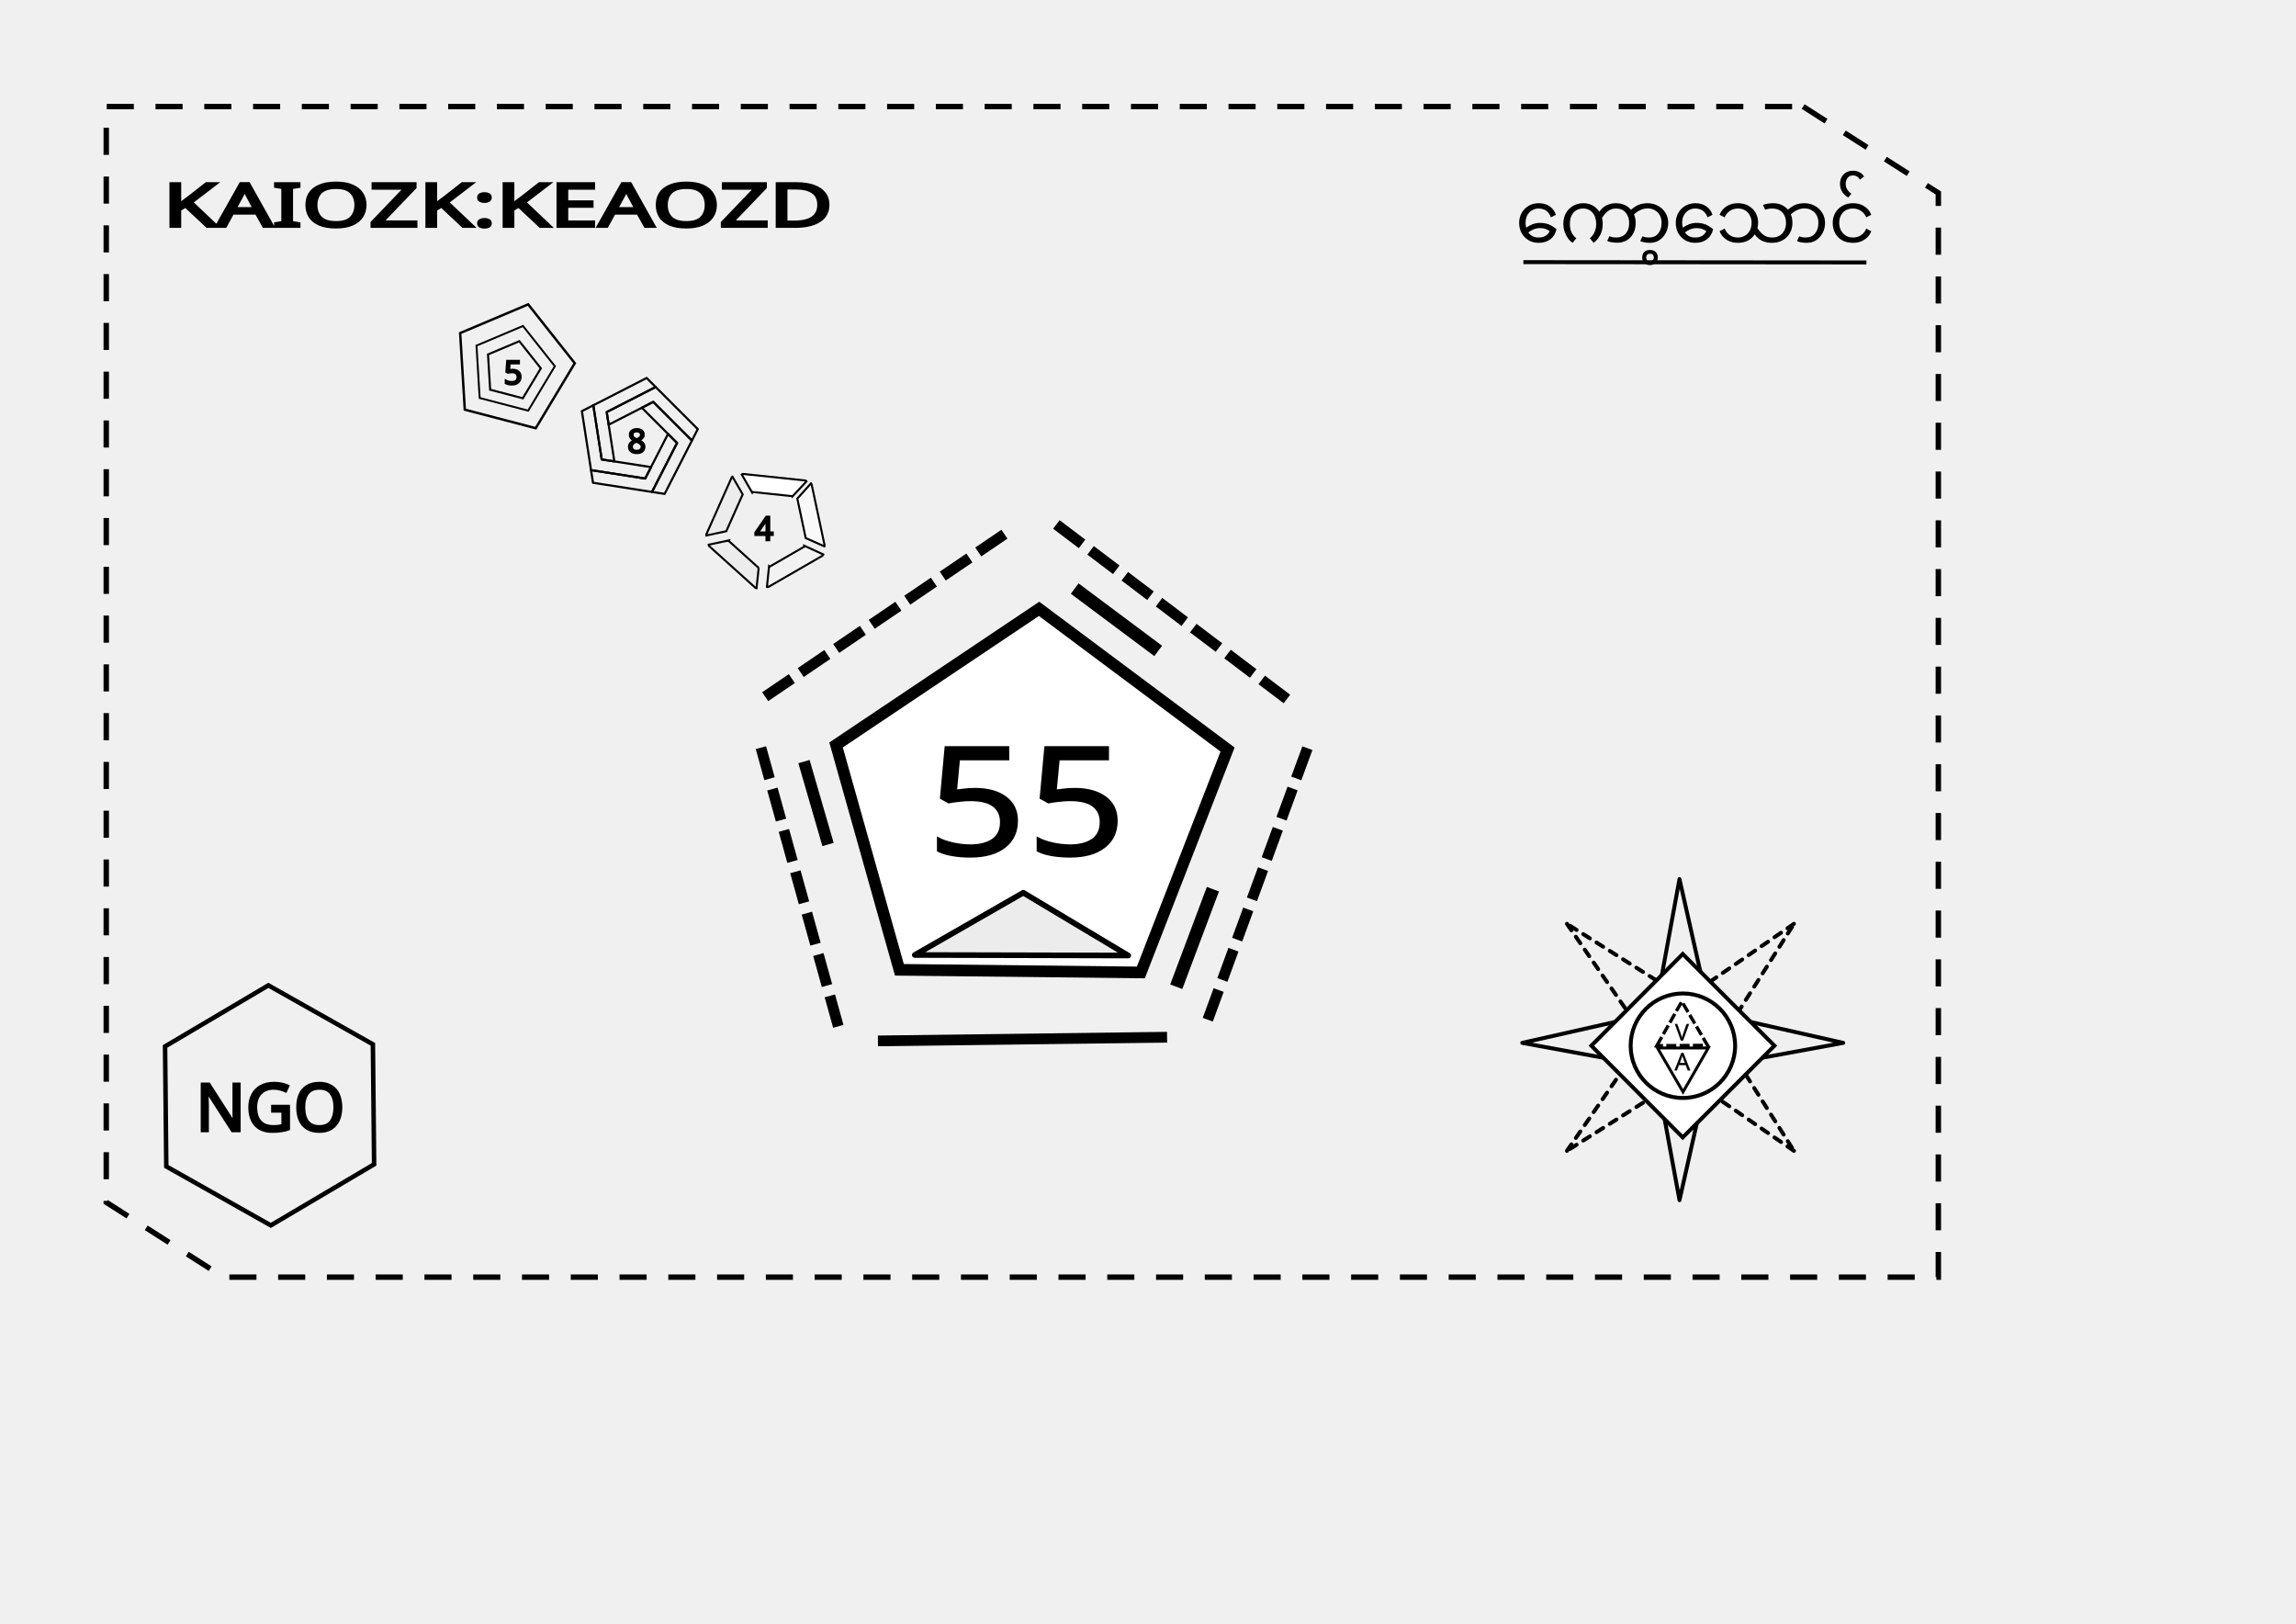
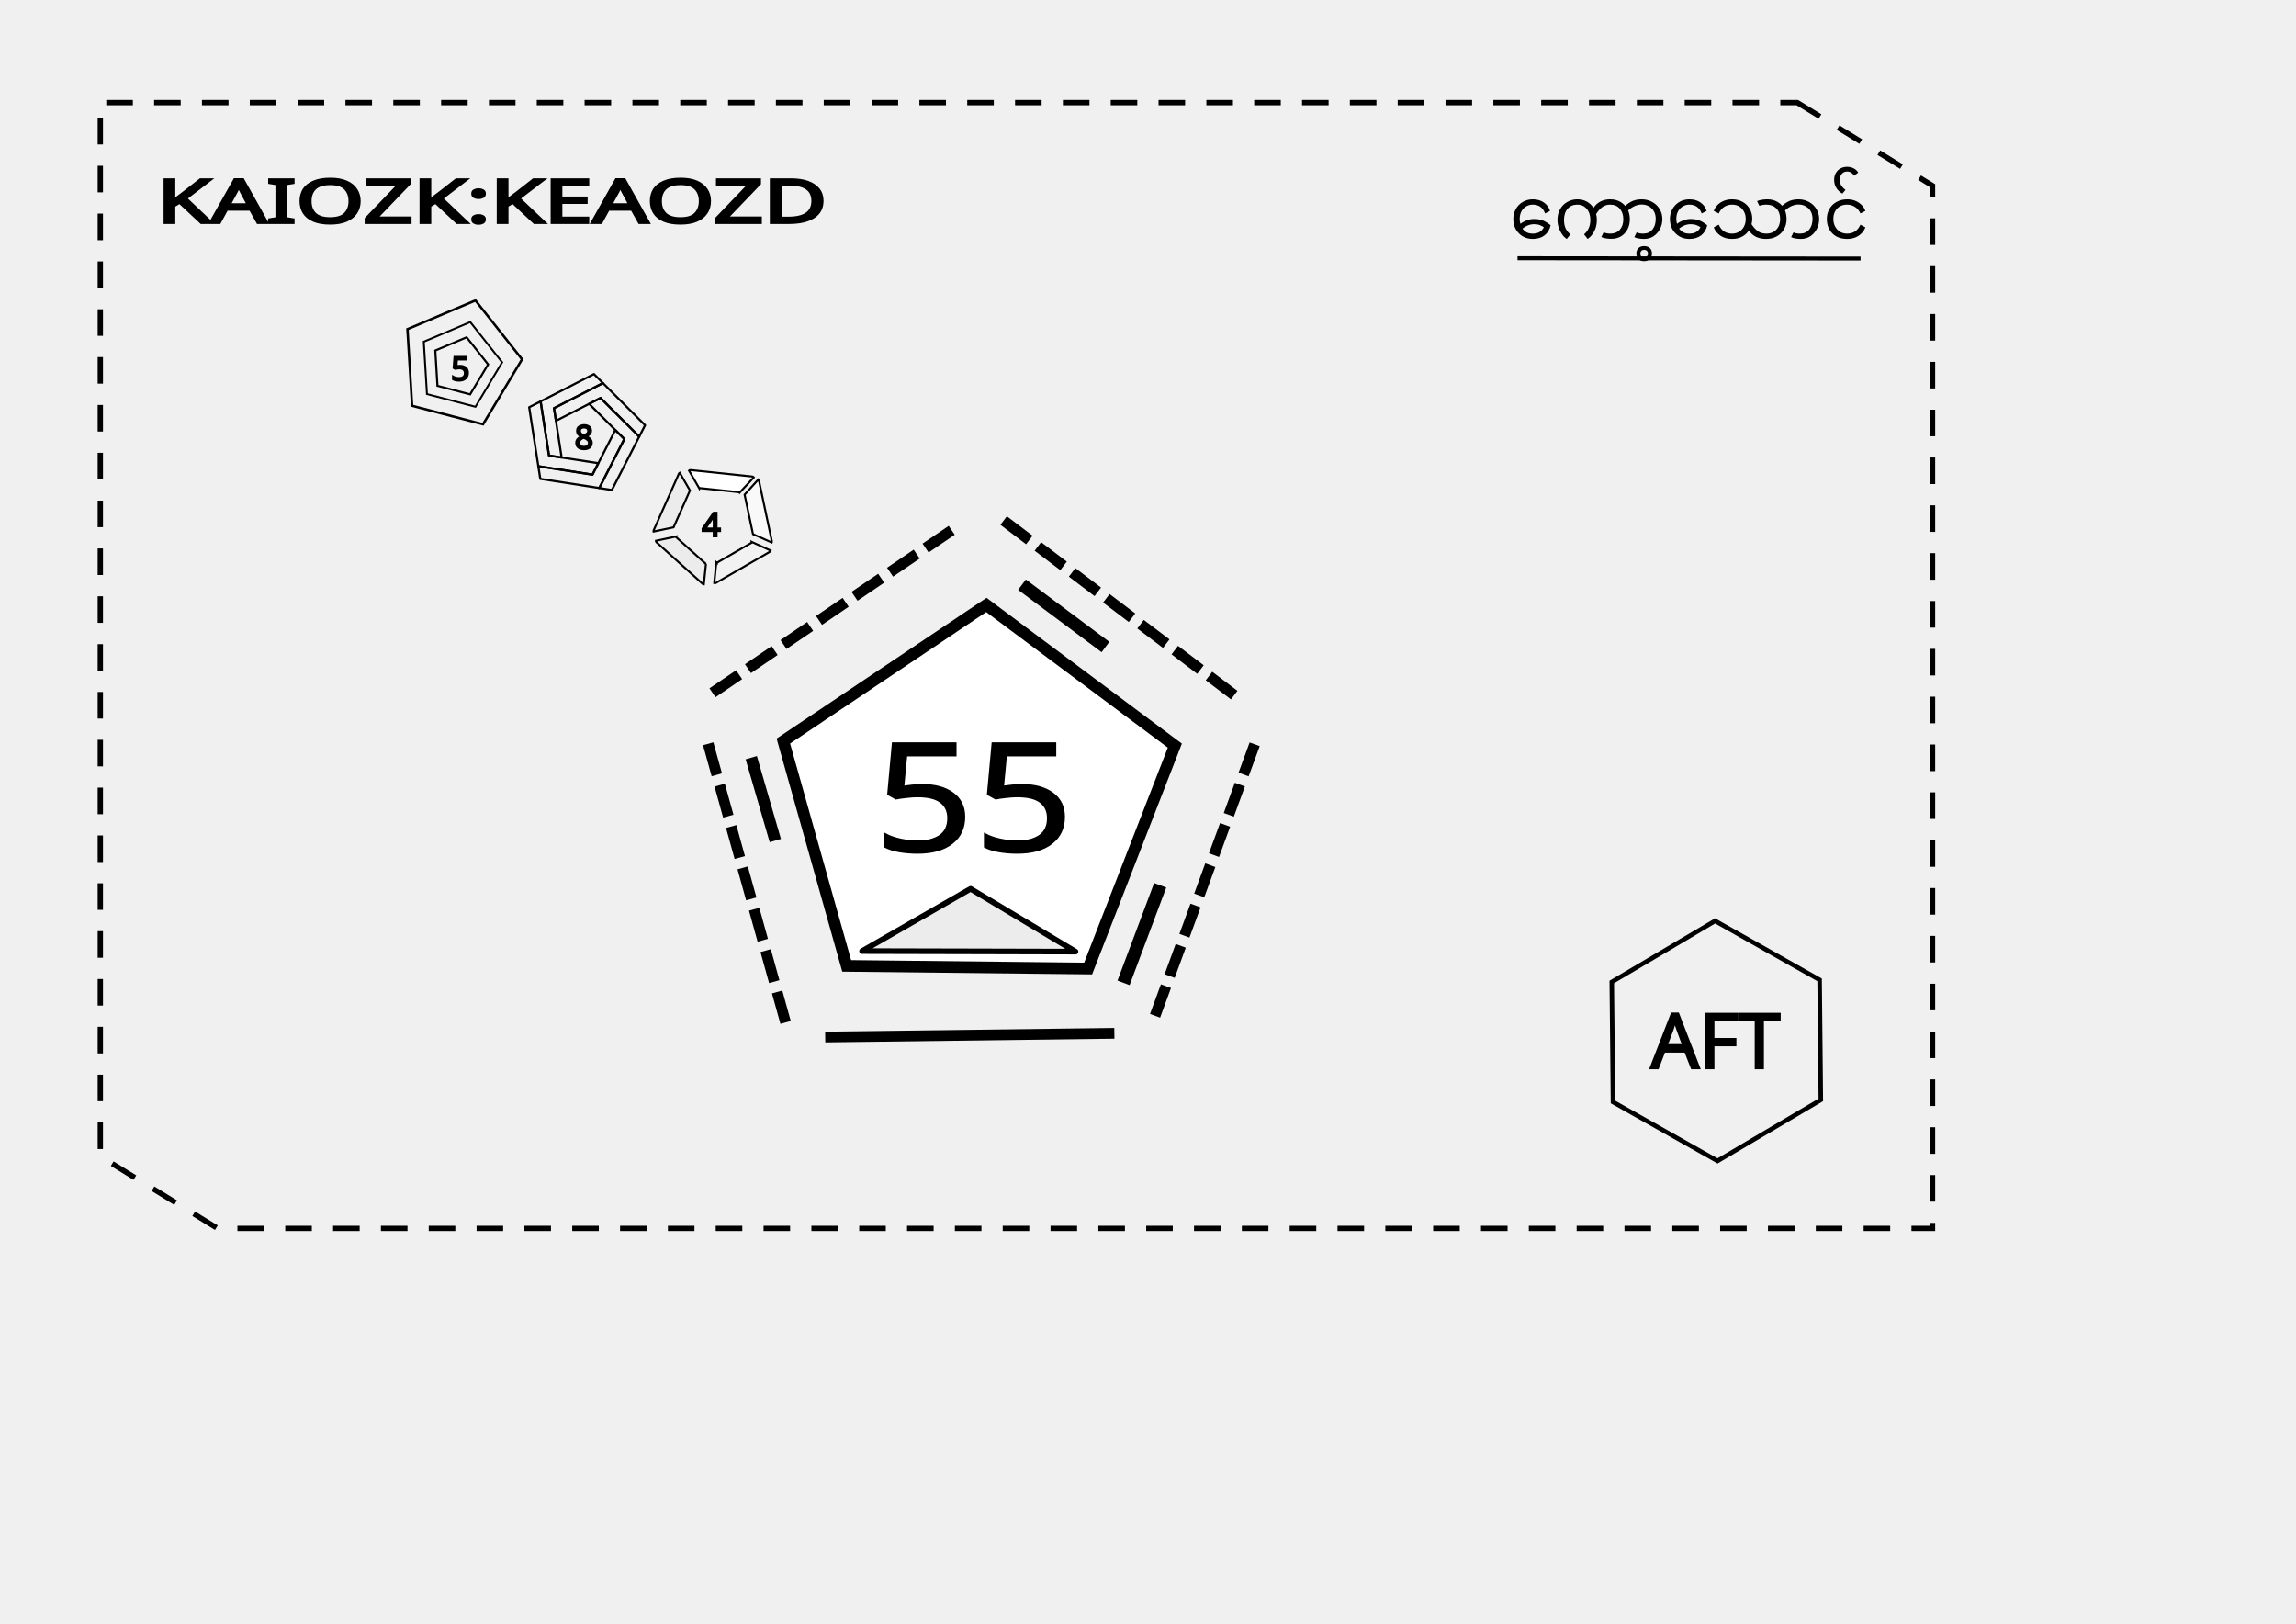
<svg xmlns="http://www.w3.org/2000/svg" width="297mm" height="210mm" viewBox="0 0 297 210" version="1.1" id="svg1">
  <defs id="defs1" />
  <g id="layer1">
-     <path id="path30-1" style="fill:none;fill-opacity:1;stroke:#000000;stroke-width:0.701;stroke-miterlimit:6.667;stroke-dasharray:3.505, 2.804;stroke-dashoffset:0" d="m 233.247,13.782 17.488,11.172 V 165.181 H 28.906 l -15.161,-9.686 V 13.782 Z" />
-     <path style="fill:none;stroke:#000000;stroke-width:0.267;stroke-linecap:butt;stroke-linejoin:miter;stroke-miterlimit:5.5;stroke-dasharray:none;stroke-opacity:1" d="m 69.958,47.636 -2.326,3.872 -4.228,-1.104 -0.277,-4.564 4.053,-1.712 z" id="path16" />
-     <path d="m 104.045,70.585 0.021,0.099 -3e-5,1e-5 -4.518,2.608 -4e-5,4e-5 -0.067,-0.061 -0.274,2.68 c 0.021,0.007 0.042,0.013 0.064,0.015 0.055,0.006 0.111,-0.005 0.161,-0.034 l 6.943,-4.009 c 0.05,-0.029 0.088,-0.072 0.11,-0.122 0.007,-0.017 0.013,-0.034 0.017,-0.051 z" fill="#43cb8e" id="path1" style="fill:#f2f2f2;stroke:#000000;stroke-width:0.262;stroke-dasharray:none;stroke-opacity:1" />
-     <path d="m 104.326,62.253 c -0.012,-0.018 -0.026,-0.034 -0.042,-0.048 -0.041,-0.037 -0.093,-0.061 -0.15,-0.067 l -7.974,-0.838 c -0.057,-0.007 -0.113,0.007 -0.161,0.034 -0.018,0.01 -0.035,0.023 -0.05,0.037 l 1.343,2.327 0.031,-0.07 5.188,0.545 2e-5,-1e-5 0.005,0.022 z" fill="#ffaa5b" id="path3" style="fill:#ffffff;stroke:#000000;stroke-width:0.262;stroke-dasharray:none;stroke-opacity:1" />
-     <path d="m 104.91,62.518 -1.772,1.968 h 3e-5 l 1.085,5.103 -2e-5,10e-6 2.42,1.077 c 0.022,-0.05 0.029,-0.107 0.017,-0.163 l -1.667,-7.842 c -0.012,-0.056 -0.041,-0.106 -0.082,-0.142 z" fill="#fee55a" id="path5" style="fill:#f9f9f9;stroke:#000000;stroke-width:0.262;stroke-dasharray:none;stroke-opacity:1" />
-     <path d="m 98.139,73.45 -3.877,-3.491 -2e-5,-2e-5 0.03,-0.068 -2.626,0.555 c -6.3e-4,0.021 4.9e-4,0.043 0.005,0.063 0.011,0.054 0.039,0.104 0.082,0.142 l 5.958,5.365 c 0.043,0.038 0.096,0.061 0.15,0.067 l 0.277,-2.634 z" fill="#60b8fe" id="path6" style="fill:#ececec;stroke:#000000;stroke-width:0.262;stroke-dasharray:none;stroke-dashoffset:0;stroke-opacity:1" />
-     <path d="m 93.949,68.706 2.122,-4.766 -1.324,-2.294 c -0.048,0.027 -0.087,0.07 -0.11,0.122 l -3.261,7.324 c -0.023,0.053 -0.029,0.11 -0.017,0.163 z" fill="#ff656f" id="path12-1" style="fill:#ececec;stroke:#000000;stroke-width:0.262;stroke-dasharray:none;stroke-opacity:1" />
-     <g id="g2" transform="matrix(-0.5649038,-0.5649038,0.5649038,-0.5649038,84.23947,120.2916)" style="stroke-width:0.348;stroke-dasharray:none">
+     <path id="path30-1" style="fill:none;fill-opacity:1;stroke:#000000;stroke-width:0.687;stroke-miterlimit:6.667;stroke-dasharray:3.437, 2.75;stroke-dashoffset:0" d="m 232.495,13.27 17.489,10.744 V 158.874 H 28.143 L 12.98,149.559 V 13.27 Z" />
+     <path style="fill:none;stroke:#000000;stroke-width:0.267;stroke-linecap:butt;stroke-linejoin:miter;stroke-miterlimit:5.5;stroke-dasharray:none;stroke-opacity:1" d="m 63.139,47.131 -2.326,3.872 -4.228,-1.104 -0.277,-4.564 4.053,-1.712 z" id="path16" />
+     <path d="m 97.226,70.08 0.021,0.099 -3e-5,10e-6 -4.518,2.608 -4e-5,4e-5 -0.067,-0.061 -0.274,2.68 c 0.021,0.007 0.042,0.013 0.064,0.015 0.055,0.006 0.111,-0.005 0.161,-0.034 l 6.943,-4.009 c 0.05,-0.029 0.088,-0.072 0.11,-0.122 0.007,-0.017 0.013,-0.034 0.017,-0.051 z" fill="#43cb8e" id="path1" style="fill:#f2f2f2;stroke:#000000;stroke-width:0.262;stroke-dasharray:none;stroke-opacity:1" />
+     <path d="m 97.507,61.748 c -0.012,-0.018 -0.026,-0.034 -0.042,-0.048 -0.041,-0.037 -0.093,-0.061 -0.15,-0.067 l -7.974,-0.838 c -0.057,-0.007 -0.113,0.007 -0.161,0.034 -0.018,0.01 -0.035,0.023 -0.05,0.037 l 1.343,2.327 0.031,-0.07 5.188,0.545 2e-5,-1e-5 0.005,0.022 z" fill="#ffaa5b" id="path3" style="fill:#ffffff;stroke:#000000;stroke-width:0.262;stroke-dasharray:none;stroke-opacity:1" />
+     <path d="m 98.092,62.013 -1.772,1.968 h 3e-5 l 1.085,5.103 -2e-5,1e-5 2.42,1.077 c 0.022,-0.05 0.029,-0.107 0.017,-0.163 l -1.667,-7.842 c -0.012,-0.056 -0.041,-0.106 -0.082,-0.142 z" fill="#fee55a" id="path5" style="fill:#f9f9f9;stroke:#000000;stroke-width:0.262;stroke-dasharray:none;stroke-opacity:1" />
+     <path d="m 91.32,72.945 -3.877,-3.491 -2e-5,-2e-5 0.03,-0.068 -2.626,0.555 c -6.3e-4,0.021 4.9e-4,0.043 0.005,0.063 0.011,0.054 0.039,0.104 0.082,0.142 l 5.958,5.365 c 0.043,0.038 0.096,0.061 0.15,0.067 l 0.277,-2.634 z" fill="#60b8fe" id="path6" style="fill:#ececec;stroke:#000000;stroke-width:0.262;stroke-dasharray:none;stroke-dashoffset:0;stroke-opacity:1" />
+     <path d="m 87.13,68.201 2.122,-4.766 -1.324,-2.294 c -0.048,0.027 -0.087,0.07 -0.11,0.122 l -3.261,7.324 c -0.023,0.053 -0.029,0.11 -0.017,0.163 z" fill="#ff656f" id="path12-1" style="fill:#ececec;stroke:#000000;stroke-width:0.262;stroke-dasharray:none;stroke-opacity:1" />
+     <g id="g2" transform="matrix(-0.5649038,-0.5649038,0.5649038,-0.5649038,77.42059,119.7865)" style="stroke-width:0.348;stroke-dasharray:none">
      <path id="polygon1" style="fill:none;stroke:#000000;stroke-width:1.725;stroke-linecap:round;stroke-linejoin:round;stroke-dasharray:none" transform="matrix(0.2015509,0,0,0.2015509,44.97225,40.70913)" d="M 31.784,99.183 34.952,109 h 47.842 l 13.574,-42.056 -8.295,-6.068 -9.195,28.49 -3.168,9.817 z" />
      <path id="polygon2" style="fill:none;stroke:#000000;stroke-width:1.725;stroke-linecap:round;stroke-linejoin:round;stroke-dasharray:none" transform="matrix(0.2015509,0,0,0.2015509,44.97225,40.70913)" d="M 96.368,66.944 82.794,109 H 93.048 L 107.832,63.194 72.295,37.201 64,43.269 88.073,60.876 Z" />
      <path id="polygon3" style="fill:none;stroke:#000000;stroke-width:1.725;stroke-linecap:round;stroke-linejoin:round;stroke-dasharray:none" transform="matrix(0.2015509,0,0,0.2015509,44.97225,40.70913)" d="M 64,43.269 72.295,37.201 107.832,63.194 111,53.377 72.295,25.067 36.758,51.059 39.927,60.876 Z" />
      <path id="polygon4" style="fill:none;stroke:#000000;stroke-width:1.725;stroke-linecap:round;stroke-linejoin:round;stroke-dasharray:none" transform="matrix(0.2015509,0,0,0.2015509,44.97225,40.70913)" d="M 49.122,89.366 39.927,60.876 36.758,51.059 72.295,25.067 64,19 25.295,47.31 38.869,89.366 Z" />
      <path id="polygon5" style="fill:none;stroke:#000000;stroke-width:1.725;stroke-linecap:round;stroke-linejoin:round;stroke-dasharray:none" transform="matrix(0.2015509,0,0,0.2015509,44.97225,40.70913)" d="M 17,53.377 31.784,99.183 H 75.71 l 3.168,-9.817 H 49.122 38.869 L 25.295,47.31 Z" />
    </g>
-     <path style="fill:none;stroke:#000000;stroke-width:0.247;stroke-linecap:butt;stroke-linejoin:miter;stroke-miterlimit:5.5;stroke-dasharray:none;stroke-opacity:1" d="m 71.774,47.365 -3.452,5.747 -6.275,-1.638 -0.411,-6.774 6.015,-2.541 z" id="path2" />
-     <path style="fill:none;stroke:#000000;stroke-width:0.313;stroke-linecap:butt;stroke-linejoin:miter;stroke-miterlimit:5.5;stroke-dasharray:none;stroke-opacity:1" d="m 74.349,46.976 -5.048,8.404 -9.176,-2.395 -0.601,-9.906 8.796,-3.716 z" id="path29" />
-     <text xml:space="preserve" style="font-size:8.519px;line-height:1.25;font-family:sans-serif;letter-spacing:0px;fill:#000000;fill-opacity:1;stroke:#000000;stroke-width:0.353;stroke-dasharray:none;stroke-opacity:1" x="25.33" y="146.175" id="text121" transform="scale(0.9993828,1.000618)">
-       <tspan id="tspan121" style="fill:#000000;fill-opacity:1;stroke:#000000;stroke-width:0.353;stroke-dasharray:none;stroke-opacity:1" x="25.33" y="146.175">NGO</tspan>
+     <path style="fill:none;stroke:#000000;stroke-width:0.247;stroke-linecap:butt;stroke-linejoin:miter;stroke-miterlimit:5.5;stroke-dasharray:none;stroke-opacity:1" d="m 64.955,46.86 -3.452,5.747 -6.275,-1.638 -0.411,-6.774 6.015,-2.541 z" id="path2" />
+     <path style="fill:none;stroke:#000000;stroke-width:0.313;stroke-linecap:butt;stroke-linejoin:miter;stroke-miterlimit:5.5;stroke-dasharray:none;stroke-opacity:1" d="m 67.53,46.471 -5.048,8.404 -9.176,-2.395 -0.601,-9.906 8.796,-3.716 z" id="path29" />
+     <text xml:space="preserve" style="font-size:9.778px;line-height:1.25;font-family:sans-serif;letter-spacing:0px;fill:#000000;fill-opacity:1;stroke:#000000;stroke-width:0.317;stroke-dasharray:none;stroke-opacity:1" x="213.676" y="138.051" id="text121" transform="scale(0.9993828,1.000618)">
+       <tspan id="tspan121" style="fill:#000000;fill-opacity:1;stroke:#000000;stroke-width:0.317;stroke-dasharray:none;stroke-opacity:1" x="213.676" y="138.051">AFT</tspan>
    </text>
-     <path style="fill:#ffffff;stroke:#000000;stroke-width:1.506;stroke-linecap:butt;stroke-linejoin:miter;stroke-miterlimit:5.5;stroke-dasharray:none;stroke-opacity:1" d="m 147.575,125.77 -31.232,-0.342 -8.193,-29.079 26.261,-17.604 24.38,18.194 z" id="path102" />
-     <path style="fill:#000000;fill-opacity:1;stroke:#000000;stroke-width:1.388;stroke-linecap:butt;stroke-linejoin:miter;stroke-dasharray:4.165, 1.388;stroke-dashoffset:0;stroke-opacity:1" d="M 98.428,96.699 108.439,132.739" id="path103" />
-     <path style="fill:#000000;fill-opacity:1;stroke:#000000;stroke-width:1.388;stroke-linecap:butt;stroke-linejoin:miter;stroke-dasharray:none;stroke-dashoffset:0;stroke-opacity:1" d="m 113.565,134.624 37.402,-0.477" id="path104" />
-     <path style="fill:#000000;fill-opacity:1;stroke:#000000;stroke-width:1.388;stroke-linecap:butt;stroke-linejoin:miter;stroke-dasharray:4.165, 1.388;stroke-dashoffset:0;stroke-opacity:1" d="M 98.982,90.104 129.927,69.091" id="path105" />
-     <path style="fill:#000000;fill-opacity:1;stroke:#000000;stroke-width:1.388;stroke-linecap:butt;stroke-linejoin:miter;stroke-dasharray:4.165, 1.388;stroke-dashoffset:0;stroke-opacity:1" d="m 136.647,67.829 29.824,22.575" id="path106" />
-     <path style="fill:#000000;fill-opacity:1;stroke:#000000;stroke-width:1.388;stroke-linecap:butt;stroke-linejoin:miter;stroke-dasharray:4.165, 1.388;stroke-dashoffset:0;stroke-opacity:1" d="M 169.117,96.766 156.233,131.882" id="path107" />
-     <path style="fill:#000000;fill-opacity:1;stroke:#000000;stroke-width:1.514;stroke-linecap:butt;stroke-linejoin:miter;stroke-dasharray:none;stroke-dashoffset:0;stroke-opacity:1" d="m 103.998,98.497 3.112,10.723" id="path108" />
-     <path style="fill:#000000;fill-opacity:1;stroke:#000000;stroke-width:1.673;stroke-linecap:butt;stroke-linejoin:miter;stroke-dasharray:none;stroke-dashoffset:0;stroke-opacity:1" d="m 139.018,76.122 10.801,8.064" id="path110" />
-     <path id="path122" style="fill:#ececec;stroke:#000000;stroke-width:0.728;stroke-linecap:round;stroke-linejoin:round;stroke-dasharray:none;stroke-dashoffset:0;stroke-opacity:1;paint-order:markers fill stroke" d="m 118.331,123.513 7.017,-4.027 7.017,-4.027 6.789,4.061 6.789,4.061 -13.806,-0.035 z" />
-     <path style="fill:#000000;fill-opacity:1;stroke:#000000;stroke-width:1.673;stroke-linecap:butt;stroke-linejoin:miter;stroke-dasharray:none;stroke-dashoffset:0;stroke-opacity:1" d="m 152.154,127.62 4.742,-12.617" id="path123" />
-     <text xml:space="preserve" style="font-size:20.998px;line-height:1.25;font-family:sans-serif;letter-spacing:0px;stroke:#000000;stroke-width:0.274;stroke-dasharray:none;stroke-opacity:1" x="111.667" y="118.776" id="text123" transform="scale(1.073897,0.9311883)">
-       <tspan id="tspan123" style="stroke:#000000;stroke-width:0.274;stroke-dasharray:none;stroke-opacity:1" x="111.667" y="118.776">55</tspan>
+     <path style="fill:#ffffff;stroke:#000000;stroke-width:1.506;stroke-linecap:butt;stroke-linejoin:miter;stroke-miterlimit:5.5;stroke-dasharray:none;stroke-opacity:1" d="m 140.756,125.264 -31.232,-0.342 -8.193,-29.079 26.261,-17.604 24.38,18.194 z" id="path102" />
+     <path style="fill:#000000;fill-opacity:1;stroke:#000000;stroke-width:1.388;stroke-linecap:butt;stroke-linejoin:miter;stroke-dasharray:4.165, 1.388;stroke-dashoffset:0;stroke-opacity:1" d="M 91.609,96.194 101.62,132.234" id="path103" />
+     <path style="fill:#000000;fill-opacity:1;stroke:#000000;stroke-width:1.388;stroke-linecap:butt;stroke-linejoin:miter;stroke-dasharray:none;stroke-dashoffset:0;stroke-opacity:1" d="m 106.746,134.119 37.402,-0.477" id="path104" />
+     <path style="fill:#000000;fill-opacity:1;stroke:#000000;stroke-width:1.388;stroke-linecap:butt;stroke-linejoin:miter;stroke-dasharray:4.165, 1.388;stroke-dashoffset:0;stroke-opacity:1" d="M 92.163,89.599 123.108,68.586" id="path105" />
+     <path style="fill:#000000;fill-opacity:1;stroke:#000000;stroke-width:1.388;stroke-linecap:butt;stroke-linejoin:miter;stroke-dasharray:4.165, 1.388;stroke-dashoffset:0;stroke-opacity:1" d="m 129.828,67.324 29.824,22.575" id="path106" />
+     <path style="fill:#000000;fill-opacity:1;stroke:#000000;stroke-width:1.388;stroke-linecap:butt;stroke-linejoin:miter;stroke-dasharray:4.165, 1.388;stroke-dashoffset:0;stroke-opacity:1" d="M 162.298,96.261 149.414,131.377" id="path107" />
+     <path style="fill:#000000;fill-opacity:1;stroke:#000000;stroke-width:1.514;stroke-linecap:butt;stroke-linejoin:miter;stroke-dasharray:none;stroke-dashoffset:0;stroke-opacity:1" d="m 97.18,97.992 3.112,10.723" id="path108" />
+     <path style="fill:#000000;fill-opacity:1;stroke:#000000;stroke-width:1.673;stroke-linecap:butt;stroke-linejoin:miter;stroke-dasharray:none;stroke-dashoffset:0;stroke-opacity:1" d="m 132.199,75.617 10.801,8.064" id="path110" />
+     <path id="path122" style="fill:#ececec;stroke:#000000;stroke-width:0.728;stroke-linecap:round;stroke-linejoin:round;stroke-dasharray:none;stroke-dashoffset:0;stroke-opacity:1;paint-order:markers fill stroke" d="m 111.513,123.008 7.017,-4.027 7.017,-4.027 6.789,4.061 6.789,4.061 -13.806,-0.035 z" />
+     <path style="fill:#000000;fill-opacity:1;stroke:#000000;stroke-width:1.673;stroke-linecap:butt;stroke-linejoin:miter;stroke-dasharray:none;stroke-dashoffset:0;stroke-opacity:1" d="m 145.335,127.115 4.742,-12.617" id="path123" />
+     <text xml:space="preserve" style="font-size:20.998px;line-height:1.25;font-family:sans-serif;letter-spacing:0px;stroke:#000000;stroke-width:0.274;stroke-dasharray:none;stroke-opacity:1" x="105.318" y="118.234" id="text123" transform="scale(1.073897,0.9311883)">
+       <tspan id="tspan123" style="stroke:#000000;stroke-width:0.274;stroke-dasharray:none;stroke-opacity:1" x="105.318" y="118.234">55</tspan>
    </text>
-     <text xml:space="preserve" style="font-size:9.364px;line-height:1.25;font-family:sans-serif;letter-spacing:0px;fill:#000000;stroke:#000000;stroke-width:0.419;stroke-dasharray:none" x="17.53" y="35.235" id="text151" transform="scale(1.202583,0.8315432)">
-       <tspan id="tspan151" style="fill:#000000;stroke:#000000;stroke-width:0.419;stroke-dasharray:none" x="17.53" y="35.235">KAIOZK:KEAOZD</tspan>
+     <text xml:space="preserve" style="font-size:9.364px;line-height:1.25;font-family:sans-serif;letter-spacing:0px;fill:#000000;stroke:#000000;stroke-width:0.419;stroke-dasharray:none" x="16.9" y="34.628" id="text151" transform="scale(1.202583,0.8315432)">
+       <tspan id="tspan151" style="fill:#000000;stroke:#000000;stroke-width:0.419;stroke-dasharray:none" x="16.9" y="34.628">KAIOZK:KEAOZD</tspan>
    </text>
-     <text xml:space="preserve" style="font-size:4.233px;line-height:1.25;font-family:sans-serif;letter-spacing:0px;fill:#000000;stroke:#000000;stroke-width:0.265" x="65.156" y="49.688" id="text152">
-       <tspan id="tspan152" style="fill:#000000;stroke:#000000;stroke-width:0.265" x="65.156" y="49.688">5</tspan>
+     <text xml:space="preserve" style="font-size:4.233px;line-height:1.25;font-family:sans-serif;letter-spacing:0px;fill:#000000;stroke:#000000;stroke-width:0.265" x="58.338" y="49.183" id="text152">
+       <tspan id="tspan152" style="fill:#000000;stroke:#000000;stroke-width:0.265" x="58.338" y="49.183">5</tspan>
    </text>
-     <text xml:space="preserve" style="font-size:4.233px;line-height:1.25;font-family:sans-serif;letter-spacing:0px;fill:#000000;stroke:#000000;stroke-width:0.265" x="81.159" y="58.551" id="text153">
-       <tspan id="tspan153" style="fill:#000000;stroke:#000000;stroke-width:0.265" x="81.159" y="58.551">8</tspan>
+     <text xml:space="preserve" style="font-size:4.233px;line-height:1.25;font-family:sans-serif;letter-spacing:0px;fill:#000000;stroke:#000000;stroke-width:0.265" x="74.34" y="58.046" id="text153">
+       <tspan id="tspan153" style="fill:#000000;stroke:#000000;stroke-width:0.265" x="74.34" y="58.046">8</tspan>
    </text>
-     <text xml:space="preserve" style="font-size:4.233px;line-height:1.25;font-family:sans-serif;letter-spacing:0px;fill:#000000;stroke:#000000;stroke-width:0.265" x="97.617" y="69.876" id="text155">
-       <tspan id="tspan155" style="fill:#000000;stroke:#000000;stroke-width:0.265" x="97.617" y="69.876">4</tspan>
+     <text xml:space="preserve" style="font-size:4.233px;line-height:1.25;font-family:sans-serif;letter-spacing:0px;fill:#000000;stroke:#000000;stroke-width:0.265" x="90.798" y="69.371" id="text155">
+       <tspan id="tspan155" style="fill:#000000;stroke:#000000;stroke-width:0.265" x="90.798" y="69.371">4</tspan>
    </text>
-     <path id="path2-7" style="fill:none;stroke:#000000;stroke-width:0.508;stroke-linecap:round;stroke-linejoin:round;stroke-miterlimit:4;stroke-dasharray:none;stroke-dashoffset:0;stroke-opacity:1;paint-order:markers fill stroke" d="m 217.251,113.697 -1.886,10.274 -1.886,10.274 4.192,-0.045 4.192,-0.045 -2.306,-10.229 z" />
-     <path style="fill:none;stroke:#000000;stroke-width:0.513;stroke-linecap:butt;stroke-linejoin:miter;stroke-dasharray:none;stroke-opacity:1" d="m 241.432,33.942 -44.374,-0.041" id="path74-3" />
-     <text xml:space="preserve" style="font-size:9.221px;line-height:1.25;font-family:sans-serif;letter-spacing:0px;stroke-width:0.576" x="196.027" y="31.314" id="text79">
-       <tspan id="tspan79" style="stroke-width:0.576" x="196.027" y="31.314">ကော့သောင်</tspan>
+     <path style="fill:none;stroke:#000000;stroke-width:0.513;stroke-linecap:butt;stroke-linejoin:miter;stroke-dasharray:none;stroke-opacity:1" d="m 240.674,33.436 -44.374,-0.041" id="path74-3" />
+     <text xml:space="preserve" style="font-size:9.221px;line-height:1.25;font-family:sans-serif;letter-spacing:0px;stroke-width:0.576" x="195.269" y="30.809" id="text79">
+       <tspan id="tspan79" style="stroke-width:0.576" x="195.269" y="30.809">ကော့သောင်</tspan>
    </text>
-     <path id="path3-1" style="fill:none;stroke:#000000;stroke-width:0.508;stroke-linecap:round;stroke-linejoin:round;stroke-miterlimit:4;stroke-dasharray:none;stroke-dashoffset:0;stroke-opacity:1;paint-order:markers fill stroke" d="m 217.251,155.223 -1.886,-10.275 -1.886,-10.274 4.192,0.045 4.192,0.045 -2.306,10.229 z" />
-     <path id="path299-3" style="fill:none;stroke:#000000;stroke-width:0.508;stroke-linecap:round;stroke-linejoin:round;stroke-miterlimit:4;stroke-dasharray:none;stroke-dashoffset:0;stroke-opacity:1;paint-order:markers fill stroke" d="m 196.907,134.879 10.274,1.886 10.274,1.886 -0.045,-4.192 -0.045,-4.192 -10.229,2.306 z" />
-     <path id="path1-5" style="fill:none;stroke:#000000;stroke-width:0.508;stroke-linecap:round;stroke-linejoin:round;stroke-miterlimit:4;stroke-dasharray:none;stroke-dashoffset:0;stroke-opacity:1;paint-order:markers fill stroke" d="m 238.433,134.879 -10.274,1.886 -10.274,1.886 0.045,-4.192 0.045,-4.192 10.229,2.306 z" />
-     <path id="path4-2" style="fill:none;stroke:#000000;stroke-width:0.508;stroke-linecap:round;stroke-linejoin:round;stroke-miterlimit:4;stroke-dasharray:1.016, 1.016;stroke-dashoffset:0;stroke-opacity:1;paint-order:markers fill stroke" d="m 232.055,119.482 -8.599,5.931 -8.599,5.931 2.996,2.932 2.996,2.932 5.603,-8.864 z" />
-     <path id="path5-6" style="fill:none;stroke:#000000;stroke-width:0.508;stroke-linecap:round;stroke-linejoin:round;stroke-miterlimit:4;stroke-dasharray:1.016, 1.016;stroke-dashoffset:0;stroke-opacity:1;paint-order:markers fill stroke" d="m 202.692,148.846 5.931,-8.599 5.931,-8.599 2.932,2.996 2.932,2.996 -8.864,5.603 z" />
-     <path id="path6-0" style="fill:none;stroke:#000000;stroke-width:0.508;stroke-linecap:round;stroke-linejoin:round;stroke-miterlimit:4;stroke-dasharray:1.016, 1.016;stroke-dashoffset:0;stroke-opacity:1;paint-order:markers fill stroke" d="m 202.692,119.482 5.931,8.599 5.931,8.599 2.932,-2.996 2.932,-2.996 -8.864,-5.603 z" />
-     <path id="path7-3" style="fill:none;stroke:#000000;stroke-width:0.508;stroke-linecap:round;stroke-linejoin:round;stroke-miterlimit:4;stroke-dasharray:1.016, 1.016;stroke-dashoffset:0;stroke-opacity:1;paint-order:markers fill stroke" d="m 232.055,148.846 -8.599,-5.931 -8.599,-5.931 2.996,-2.932 2.996,-2.932 5.603,8.864 z" />
-     <path style="fill:#ffffff;fill-opacity:1;stroke:#000000;stroke-width:0.508;stroke-linecap:butt;stroke-linejoin:miter;stroke-miterlimit:5.5;stroke-dasharray:none;stroke-opacity:1" d="m 205.848,135.246 11.826,-11.859 11.859,11.859 -11.859,11.859 z" id="path35-2" />
-     <circle cy="135.246" cx="217.691" id="circle1025" style="fill:#ffffff;fill-opacity:1;stroke:#000000;stroke-width:0.508;stroke-miterlimit:5.5;stroke-dasharray:none;stroke-dashoffset:0;stroke-opacity:1" r="6.757" />
-     <text id="text1279" y="134.579" x="216.673" style="font-size:2.978px;line-height:1.25;font-family:sans-serif;fill:#000000;stroke:#000000;stroke-width:0.038;stroke-dasharray:none;stroke-opacity:1" xml:space="preserve">
-       <tspan style="font-size:2.978px;fill:#000000;stroke:#000000;stroke-width:0.038;stroke-dasharray:none;stroke-opacity:1" y="134.579" x="216.673" id="tspan1277">V</tspan>
-     </text>
-     <path style="fill:none;stroke:#000000;stroke-width:0.374;stroke-linecap:butt;stroke-linejoin:miter;stroke-miterlimit:5.5;stroke-dasharray:none;stroke-opacity:1" d="m 217.711,141.224 -3.307,-5.683 6.575,-0.006 z" id="path16757" />
-     <path style="fill:none;stroke:#000000;stroke-width:0.43;stroke-linecap:butt;stroke-linejoin:miter;stroke-miterlimit:5.5;stroke-dasharray:1.289, 0.43;stroke-dashoffset:0;stroke-opacity:1" d="m 214.317,135.248 3.238,-5.722 3.322,5.674 z" id="path16759" />
-     <text id="text8" y="138.421" x="216.624" style="font-size:3.122px;line-height:1.25;font-family:sans-serif;fill:#000000;stroke:#000000;stroke-width:0.04;stroke-dasharray:none;stroke-opacity:1" xml:space="preserve">
-       <tspan style="font-size:3.122px;fill:#000000;stroke:#000000;stroke-width:0.04;stroke-dasharray:none;stroke-opacity:1" y="138.421" x="216.624" id="tspan8">A</tspan>
-     </text>
-     <path id="path1-4" style="fill:none;stroke:#000000;stroke-width:0.582;stroke-dasharray:none;stroke-dashoffset:0" d="m 48.394,150.585 -13.363,7.898 -13.521,-7.624 -0.158,-15.522 13.363,-7.898 13.521,7.624 z" />
-     <path style="fill:none;stroke:#000000;stroke-width:0.35;stroke-linecap:butt;stroke-linejoin:miter;stroke-miterlimit:5.5;stroke-dasharray:none;stroke-opacity:1" d="m 73.279,-16.25 2.876,4.624 -3.508,3.929 -5.049,-2.212 0.391,-5.289 z" id="path15" />
-     <path style="fill:#000000;fill-opacity:1;stroke:#000000;stroke-width:0.242;stroke-linecap:butt;stroke-linejoin:miter;stroke-dasharray:none;stroke-dashoffset:0;stroke-opacity:1" d="M 73.865,-6.065 78.227,-10.913" id="path31" />
-     <path style="fill:#000000;fill-opacity:1;stroke:#000000;stroke-width:0.242;stroke-linecap:butt;stroke-linejoin:miter;stroke-dasharray:none;stroke-dashoffset:0;stroke-opacity:1" d="M 78.106,-12.21 74.532,-17.664" id="path32" />
-     <path style="fill:#000000;fill-opacity:1;stroke:#000000;stroke-width:0.242;stroke-linecap:butt;stroke-linejoin:miter;stroke-dasharray:none;stroke-dashoffset:0;stroke-opacity:1" d="M 72.587,-5.764 66.598,-8.345" id="path33" />
-     <path style="fill:#000000;fill-opacity:1;stroke:#000000;stroke-width:0.242;stroke-linecap:butt;stroke-linejoin:miter;stroke-dasharray:none;stroke-dashoffset:0;stroke-opacity:1" d="m 65.783,-9.215 0.525,-6.5" id="path34" />
-     <path style="fill:#000000;fill-opacity:1;stroke:#000000;stroke-width:0.242;stroke-linecap:butt;stroke-linejoin:miter;stroke-dasharray:none;stroke-dashoffset:0;stroke-opacity:1" d="m 66.996,-16.7 6.37,-1.395" id="path35" />
-     <path style="fill:#000000;fill-opacity:1;stroke:#000000;stroke-width:0.303;stroke-linecap:butt;stroke-linejoin:miter;stroke-dasharray:none;stroke-dashoffset:0;stroke-opacity:1" d="M 73.396,-6.868 75.122,-8.811" id="path47" />
-     <path style="fill:#000000;fill-opacity:1;stroke:#000000;stroke-width:0.303;stroke-linecap:butt;stroke-linejoin:miter;stroke-dasharray:none;stroke-dashoffset:0;stroke-opacity:1" d="M 75.293,-14.74 73.933,-16.953" id="path49" />
-     <path style="fill:#000000;fill-opacity:1;stroke:#000000;stroke-width:0.292;stroke-linecap:butt;stroke-linejoin:miter;stroke-dasharray:none;stroke-dashoffset:0;stroke-opacity:1" d="m 66.541,-9.455 0.174,-2.344" id="path50" />
-     <path style="fill:#ffffff;stroke:#000000;stroke-width:0.35;stroke-linecap:butt;stroke-linejoin:miter;stroke-miterlimit:5.5;stroke-dasharray:none;stroke-opacity:1" d="m 24.98,-16.593 2.876,4.624 -3.508,3.929 -5.049,-2.212 0.391,-5.289 z" id="path23" />
-     <path style="fill:#000000;fill-opacity:1;stroke:#000000;stroke-width:0.242;stroke-linecap:butt;stroke-linejoin:miter;stroke-dasharray:none;stroke-dashoffset:0;stroke-opacity:1" d="m 25.566,-6.408 4.361,-4.848" id="path24" />
-     <path style="fill:#000000;fill-opacity:1;stroke:#000000;stroke-width:0.242;stroke-linecap:butt;stroke-linejoin:miter;stroke-dasharray:none;stroke-dashoffset:0;stroke-opacity:1" d="m 29.807,-12.553 -3.574,-5.455" id="path27" />
-     <path style="fill:#000000;fill-opacity:1;stroke:#000000;stroke-width:0.242;stroke-linecap:butt;stroke-linejoin:miter;stroke-dasharray:none;stroke-dashoffset:0;stroke-opacity:1" d="M 24.288,-6.107 18.299,-8.689" id="path28" />
-     <path style="fill:#000000;fill-opacity:1;stroke:#000000;stroke-width:0.242;stroke-linecap:butt;stroke-linejoin:miter;stroke-dasharray:none;stroke-dashoffset:0;stroke-opacity:1" d="m 17.484,-9.558 0.525,-6.5" id="path30" />
-     <path style="fill:#000000;fill-opacity:1;stroke:#000000;stroke-width:0.242;stroke-linecap:butt;stroke-linejoin:miter;stroke-dasharray:none;stroke-dashoffset:0;stroke-opacity:1" d="m 18.697,-17.044 6.37,-1.395" id="path53" />
-     <path style="fill:#000000;fill-opacity:1;stroke:#000000;stroke-width:0.303;stroke-linecap:butt;stroke-linejoin:miter;stroke-dasharray:none;stroke-dashoffset:0;stroke-opacity:1" d="m 25.097,-7.212 1.726,-1.942" id="path54" />
-     <path style="fill:#000000;fill-opacity:1;stroke:#000000;stroke-width:0.303;stroke-linecap:butt;stroke-linejoin:miter;stroke-dasharray:none;stroke-dashoffset:0;stroke-opacity:1" d="m 26.994,-15.083 -1.36,-2.214" id="path55" />
-     <path style="fill:#000000;fill-opacity:1;stroke:#000000;stroke-width:0.292;stroke-linecap:butt;stroke-linejoin:miter;stroke-dasharray:none;stroke-dashoffset:0;stroke-opacity:1" d="m 18.242,-9.799 0.174,-2.344" id="path56" />
-     <text xml:space="preserve" style="font-size:4.735px;fill:#666666;stroke:#1a1a1a;stroke-width:0.316;stroke-dasharray:none;stroke-dashoffset:0" x="13.773" y="-20.189" id="text56" transform="matrix(0.9071493,0.4510338,-0.4394536,0.8838584,0,0)">
-       <tspan id="tspan56" style="font-style:normal;font-variant:normal;font-weight:normal;font-stretch:normal;font-family:'Yu Gothic UI';-inkscape-font-specification:'Yu Gothic UI';fill:#666666;stroke:#1a1a1a;stroke-width:0.316;stroke-dasharray:none" x="13.773" y="-20.189">S</tspan>
-     </text>
-     <path style="fill:none;stroke:#000000;stroke-width:0.35;stroke-linecap:butt;stroke-linejoin:miter;stroke-miterlimit:5.5;stroke-dasharray:none;stroke-opacity:1" d="m 40.661,-16.714 2.876,4.624 -3.508,3.929 -5.049,-2.212 0.391,-5.289 z" id="path57" />
-     <path style="fill:#000000;fill-opacity:1;stroke:#000000;stroke-width:0.242;stroke-linecap:butt;stroke-linejoin:miter;stroke-dasharray:none;stroke-dashoffset:0;stroke-opacity:1" d="m 41.247,-6.529 4.361,-4.848" id="path58" />
-     <path style="fill:#000000;fill-opacity:1;stroke:#000000;stroke-width:0.242;stroke-linecap:butt;stroke-linejoin:miter;stroke-dasharray:none;stroke-dashoffset:0;stroke-opacity:1" d="m 45.488,-12.674 -3.574,-5.455" id="path59" />
-     <path style="fill:#000000;fill-opacity:1;stroke:#000000;stroke-width:0.242;stroke-linecap:butt;stroke-linejoin:miter;stroke-dasharray:none;stroke-dashoffset:0;stroke-opacity:1" d="M 39.969,-6.228 33.98,-8.81" id="path60" />
-     <path style="fill:#000000;fill-opacity:1;stroke:#000000;stroke-width:0.242;stroke-linecap:butt;stroke-linejoin:miter;stroke-dasharray:none;stroke-dashoffset:0;stroke-opacity:1" d="m 33.165,-9.68 0.525,-6.5" id="path61" />
-     <path style="fill:#000000;fill-opacity:1;stroke:#000000;stroke-width:0.242;stroke-linecap:butt;stroke-linejoin:miter;stroke-dasharray:none;stroke-dashoffset:0;stroke-opacity:1" d="m 34.378,-17.165 6.37,-1.395" id="path62" />
-     <path style="fill:#000000;fill-opacity:1;stroke:#000000;stroke-width:0.303;stroke-linecap:butt;stroke-linejoin:miter;stroke-dasharray:none;stroke-dashoffset:0;stroke-opacity:1" d="m 40.778,-7.333 1.726,-1.942" id="path63" />
-     <path style="fill:#000000;fill-opacity:1;stroke:#000000;stroke-width:0.303;stroke-linecap:butt;stroke-linejoin:miter;stroke-dasharray:none;stroke-dashoffset:0;stroke-opacity:1" d="M 42.675,-15.204 41.315,-17.418" id="path64" />
-     <path style="fill:#000000;fill-opacity:1;stroke:#000000;stroke-width:0.292;stroke-linecap:butt;stroke-linejoin:miter;stroke-dasharray:none;stroke-dashoffset:0;stroke-opacity:1" d="m 33.923,-9.92 0.174,-2.344" id="path65" />
-     <text xml:space="preserve" style="font-size:4.735px;fill:#666666;stroke:#1a1a1a;stroke-width:0.316;stroke-dasharray:none;stroke-dashoffset:0" x="25.609" y="-27.869" id="text65" transform="matrix(0.8910244,0.4821068,-0.4697288,0.8681474,0,0)">
-       <tspan id="tspan65" style="font-style:normal;font-variant:normal;font-weight:normal;font-stretch:normal;font-family:'Yu Gothic UI';-inkscape-font-specification:'Yu Gothic UI';fill:#666666;stroke:#1a1a1a;stroke-width:0.316;stroke-dasharray:none" x="25.609" y="-27.869">W</tspan>
-     </text>
-     <path style="fill:none;stroke:#000000;stroke-width:0.348;stroke-linecap:butt;stroke-linejoin:miter;stroke-miterlimit:5.5;stroke-dasharray:none;stroke-opacity:1" d="m 51.024,-12.141 2.903,-4.569 5.032,1.449 0.194,5.476 -4.907,1.929 z" id="path75" />
-     <path style="fill:#000000;fill-opacity:1;stroke:#000000;stroke-width:0.241;stroke-linecap:butt;stroke-linejoin:miter;stroke-dasharray:none;stroke-dashoffset:0;stroke-opacity:1" d="m 60.281,-16.548 -6.223,-1.818" id="path76" />
-     <path style="fill:#000000;fill-opacity:1;stroke:#000000;stroke-width:0.241;stroke-linecap:butt;stroke-linejoin:miter;stroke-dasharray:none;stroke-dashoffset:0;stroke-opacity:1" d="m 52.564,-18.207 -3.346,5.553" id="path77" />
-     <path style="fill:#000000;fill-opacity:1;stroke:#000000;stroke-width:0.241;stroke-linecap:butt;stroke-linejoin:miter;stroke-dasharray:none;stroke-dashoffset:0;stroke-opacity:1" d="m 60.717,-16.041 0.268,6.478" id="path78" />
-     <path style="fill:#000000;fill-opacity:1;stroke:#000000;stroke-width:0.241;stroke-linecap:butt;stroke-linejoin:miter;stroke-dasharray:none;stroke-dashoffset:0;stroke-opacity:1" d="m 60.557,-8.459 -6.05,2.331" id="path79" />
-     <path style="fill:#000000;fill-opacity:1;stroke:#000000;stroke-width:0.241;stroke-linecap:butt;stroke-linejoin:miter;stroke-dasharray:none;stroke-dashoffset:0;stroke-opacity:1" d="M 53.329,-6.319 49.333,-11.424" id="path80" />
-     <path style="fill:#000000;fill-opacity:1;stroke:#000000;stroke-width:0.301;stroke-linecap:butt;stroke-linejoin:miter;stroke-dasharray:none;stroke-dashoffset:0;stroke-opacity:1" d="m 53.301,-17.537 -1.397,2.173" id="path82" />
-     <text xml:space="preserve" style="font-size:5.073px;fill:#5fd3bc;stroke:#000000;stroke-width:0.389;stroke-dasharray:none;stroke-dashoffset:0" x="53.721" y="10.128" id="text83" transform="matrix(0.9465161,-0.3611908,0.3519173,0.9222143,0,0)">
-       <tspan id="tspan83" style="font-style:normal;font-variant:normal;font-weight:normal;font-stretch:normal;font-family:'Yu Gothic UI';-inkscape-font-specification:'Yu Gothic UI';fill:#5fd3bc;stroke:#000000;stroke-width:0.389;stroke-dasharray:none" x="53.721" y="10.128">C</tspan>
-     </text>
-     <path style="fill:#000000;fill-opacity:1;stroke:#000000;stroke-width:0.301;stroke-linecap:butt;stroke-linejoin:miter;stroke-dasharray:none;stroke-dashoffset:0;stroke-opacity:1" d="m 60.264,-9.513 -0.091,-2.581" id="path84" />
-     <path style="fill:#000000;fill-opacity:1;stroke:#000000;stroke-width:0.301;stroke-linecap:butt;stroke-linejoin:miter;stroke-dasharray:none;stroke-dashoffset:0;stroke-opacity:1" d="M 53.786,-6.996 52.221,-9.051" id="path85" />
-     <text xml:space="preserve" style="font-size:3.958px;font-family:'Yu Gothic UI';-inkscape-font-specification:'Yu Gothic UI';fill:#000000;stroke:#000000;stroke-width:0.178;stroke-dasharray:none;stroke-opacity:1" x="60.502" y="-37.356" id="text2" transform="matrix(0.8761072,0.393824,-0.426835,0.9495438,0,0)">
-       <tspan id="tspan2" style="fill:#000000;stroke:#000000;stroke-width:0.178;stroke-dasharray:none;stroke-opacity:1" x="60.502" y="-37.356">钍</tspan>
-     </text>
+     <path id="path1-4" style="fill:none;stroke:#000000;stroke-width:0.582;stroke-dasharray:none;stroke-dashoffset:0" d="m 235.534,142.251 -13.363,7.898 -13.521,-7.624 -0.158,-15.522 13.363,-7.898 13.521,7.624 z" />
    <path style="fill:#ffffff;stroke:#000000;stroke-width:0.629;stroke-linecap:butt;stroke-linejoin:miter;stroke-miterlimit:5.5;stroke-dasharray:none;stroke-opacity:1" d="m 64.064,-31.578 -12.557,-3.512 -0.162,-12.611 12.492,-4.261 7.865,9.971 z" id="path87" />
    <path style="fill:#000000;fill-opacity:1;stroke:#000000;stroke-width:0.58;stroke-linecap:butt;stroke-linejoin:miter;stroke-dasharray:1.739, 0.58;stroke-dashoffset:0;stroke-opacity:1" d="m 47.387,-48.611 0.143,15.615" id="path88" />
    <path style="fill:#000000;fill-opacity:1;stroke:#000000;stroke-width:0.58;stroke-linecap:butt;stroke-linejoin:miter;stroke-dasharray:1.739, 0.58;stroke-dashoffset:0;stroke-opacity:1" d="m 49.006,-31.459 15.134,3.849" id="path89" />
    <path style="fill:#000000;fill-opacity:1;stroke:#000000;stroke-width:0.58;stroke-linecap:butt;stroke-linejoin:miter;stroke-dasharray:1.739, 0.58;stroke-dashoffset:0;stroke-opacity:1" d="m 48.322,-51.21 14.749,-5.13" id="path90" />
    <path style="fill:#000000;fill-opacity:1;stroke:#000000;stroke-width:0.58;stroke-linecap:butt;stroke-linejoin:miter;stroke-dasharray:1.739, 0.58;stroke-dashoffset:0;stroke-opacity:1" d="m 65.917,-56.123 9.587,12.326" id="path91" />
    <path style="fill:#000000;fill-opacity:1;stroke:#000000;stroke-width:0.58;stroke-linecap:butt;stroke-linejoin:miter;stroke-dasharray:1.739, 0.58;stroke-dashoffset:0;stroke-opacity:1" d="m 75.884,-40.946 -8.99,12.768" id="path92" />
    <path style="fill:#000000;fill-opacity:1;stroke:#000000;stroke-width:0.632;stroke-linecap:butt;stroke-linejoin:miter;stroke-dasharray:none;stroke-dashoffset:0;stroke-opacity:1" d="m 49.439,-47.692 0.096,4.66" id="path93" />
    <path style="fill:#ff0000;fill-opacity:1;stroke:#00ff00;stroke-width:0.583;stroke-linecap:butt;stroke-linejoin:miter;stroke-dasharray:none;stroke-dashoffset:0;stroke-opacity:1" d="m 64.048,-27 3.134,-0.977" id="path94" />
    <path style="fill:#000000;fill-opacity:1;stroke:#000000;stroke-width:0.698;stroke-linecap:butt;stroke-linejoin:miter;stroke-dasharray:none;stroke-dashoffset:0;stroke-opacity:1" d="m 69.236,-48.265 3.484,4.419" id="path95" />
    <path id="path99" style="fill:#ececec;stroke:#000000;stroke-width:0.392;stroke-linecap:round;stroke-linejoin:round;stroke-dasharray:none;stroke-dashoffset:0;stroke-opacity:1;paint-order:markers fill stroke" d="m 64.818,-48.088 2.615,3.129 2.615,3.129 -2.637,3.027 -2.637,3.027 0.022,-6.156 z" />
    <path style="fill:#000000;fill-opacity:1;stroke:#000000;stroke-width:0.698;stroke-linecap:butt;stroke-linejoin:miter;stroke-dasharray:none;stroke-dashoffset:0;stroke-opacity:1" d="m 69.728,-35.859 3.275,-4.576" id="path100" />
    <text xml:space="preserve" style="font-size:8.04px;line-height:1.25;font-family:sans-serif;letter-spacing:0px;stroke-width:0.503" x="50.089" y="-40.962" id="text100" transform="scale(1.058223,0.94498)">
      <tspan id="tspan100" style="stroke-width:0.503" x="50.089" y="-40.962">10</tspan>
    </text>
    <path style="fill:#ffffff;stroke:#000000;stroke-width:0.629;stroke-linecap:butt;stroke-linejoin:miter;stroke-miterlimit:5.5;stroke-dasharray:none;stroke-opacity:1" d="m 99.364,-33.154 12.557,-3.512 0.162,-12.611 -12.492,-4.261 -7.865,9.971 z" id="path22" />
    <path style="fill:#000000;fill-opacity:1;stroke:#000000;stroke-width:0.58;stroke-linecap:butt;stroke-linejoin:miter;stroke-dasharray:1.739, 0.58;stroke-dashoffset:0;stroke-opacity:1" d="m 116.041,-50.186 -0.143,15.615" id="path25" />
    <path style="fill:#000000;fill-opacity:1;stroke:#000000;stroke-width:0.58;stroke-linecap:butt;stroke-linejoin:miter;stroke-dasharray:1.739, 0.58;stroke-dashoffset:0;stroke-opacity:1" d="m 114.421,-33.035 -15.134,3.849" id="path48" />
    <path style="fill:#000000;fill-opacity:1;stroke:#000000;stroke-width:0.58;stroke-linecap:butt;stroke-linejoin:miter;stroke-dasharray:1.739, 0.58;stroke-dashoffset:0;stroke-opacity:1" d="m 115.105,-52.786 -14.749,-5.13" id="path51" />
    <path style="fill:#000000;fill-opacity:1;stroke:#000000;stroke-width:0.58;stroke-linecap:butt;stroke-linejoin:miter;stroke-dasharray:1.739, 0.58;stroke-dashoffset:0;stroke-opacity:1" d="m 97.51,-57.699 -9.587,12.326" id="path52" />
    <path style="fill:#000000;fill-opacity:1;stroke:#000000;stroke-width:0.58;stroke-linecap:butt;stroke-linejoin:miter;stroke-dasharray:1.739, 0.58;stroke-dashoffset:0;stroke-opacity:1" d="m 87.543,-42.522 8.99,12.768" id="path81" />
    <path style="fill:#000000;fill-opacity:1;stroke:#000000;stroke-width:0.632;stroke-linecap:butt;stroke-linejoin:miter;stroke-dasharray:none;stroke-dashoffset:0;stroke-opacity:1" d="m 113.989,-42.109 -0.096,4.66" id="path83" />
    <path style="fill:#ffff00;fill-opacity:1;stroke:#0000ff;stroke-width:0.583;stroke-linecap:butt;stroke-linejoin:miter;stroke-dasharray:none;stroke-dashoffset:0;stroke-opacity:1" d="m 99.503,-29.192 -3.134,-0.977" id="path86" />
    <path style="fill:#000000;fill-opacity:1;stroke:#000000;stroke-width:0.698;stroke-linecap:butt;stroke-linejoin:miter;stroke-dasharray:none;stroke-dashoffset:0;stroke-opacity:1" d="m 94.07,-49.864 -3.484,4.419" id="path96" />
    <path id="path97" style="fill:#ececec;stroke:#000000;stroke-width:0.392;stroke-linecap:round;stroke-linejoin:round;stroke-dasharray:none;stroke-dashoffset:0;stroke-opacity:1;paint-order:markers fill stroke" d="m 98.61,-49.664 -2.615,3.129 -2.615,3.129 2.637,3.027 2.637,3.027 -0.023,-6.156 z" />
    <text xml:space="preserve" style="font-size:8.04px;line-height:1.25;font-family:sans-serif;letter-spacing:0px;stroke-width:0.503" x="94.933" y="-42.63" id="text98" transform="scale(1.058223,0.94498)">
      <tspan id="tspan98" style="stroke-width:0.503" x="94.933" y="-42.63">35</tspan>
    </text>
    <path style="fill:#000000;fill-opacity:1;stroke:#000000;stroke-width:0.698;stroke-linecap:butt;stroke-linejoin:miter;stroke-dasharray:none;stroke-dashoffset:0;stroke-opacity:1" d="m 93.626,-37.268 -3.252,-4.593" id="path124" />
    <path style="fill:#ffffff;stroke:#000000;stroke-width:0.629;stroke-linecap:butt;stroke-linejoin:miter;stroke-miterlimit:5.5;stroke-dasharray:1.258, 0.629;stroke-dashoffset:0;stroke-opacity:1" d="m 20.698,-53.231 -13.038,0.143 -3.42,12.14 10.963,7.349 10.178,-7.596 z" id="path98" />
    <path style="fill:#000000;fill-opacity:1;stroke:#000000;stroke-width:0.58;stroke-linecap:butt;stroke-linejoin:miter;stroke-dasharray:1.739, 0.58;stroke-dashoffset:0;stroke-opacity:1" d="M 0.18,-41.095 4.36,-56.141" id="path125" />
    <path style="fill:#000000;fill-opacity:1;stroke:#000000;stroke-width:0.58;stroke-linecap:butt;stroke-linejoin:miter;stroke-dasharray:1.739, 0.58;stroke-dashoffset:0;stroke-opacity:1" d="m 6.5,-56.927 15.614,0.199" id="path126" />
    <path style="fill:#000000;fill-opacity:1;stroke:#000000;stroke-width:0.58;stroke-linecap:butt;stroke-linejoin:miter;stroke-dasharray:1.739, 0.58;stroke-dashoffset:0;stroke-opacity:1" d="M 0.411,-38.341 13.33,-29.569" id="path127" />
    <path style="fill:#000000;fill-opacity:1;stroke:#000000;stroke-width:0.58;stroke-linecap:butt;stroke-linejoin:miter;stroke-dasharray:1.739, 0.58;stroke-dashoffset:0;stroke-opacity:1" d="m 16.135,-29.042 12.451,-9.425" id="path128" />
    <path style="fill:#000000;fill-opacity:1;stroke:#000000;stroke-width:0.58;stroke-linecap:butt;stroke-linejoin:miter;stroke-dasharray:1.739, 0.58;stroke-dashoffset:0;stroke-opacity:1" d="m 29.691,-41.123 -5.379,-14.66" id="path129" />
    <path style="fill:#000000;fill-opacity:1;stroke:#000000;stroke-width:0.632;stroke-linecap:butt;stroke-linejoin:miter;stroke-dasharray:none;stroke-dashoffset:0;stroke-opacity:1" d="m 2.506,-41.845 1.299,-4.476" id="path130" />
    <path style="fill:#000000;fill-opacity:1;stroke:#000000;stroke-width:0.698;stroke-linecap:butt;stroke-linejoin:miter;stroke-dasharray:none;stroke-dashoffset:0;stroke-opacity:1" d="m 17.125,-32.504 4.509,-3.367" id="path131" />
    <path id="path132" style="fill:#f9f9f9;stroke:#000000;stroke-width:0.304;stroke-linecap:round;stroke-linejoin:round;stroke-dasharray:0.304, 0.608;stroke-dashoffset:0;stroke-opacity:1;paint-order:markers fill stroke" d="m 9.328,-39.004 2.929,1.681 2.929,1.681 2.834,-1.696 2.834,-1.695 -5.764,0.014 z" />
    <path style="fill:#000000;fill-opacity:1;stroke:#000000;stroke-width:0.698;stroke-linecap:butt;stroke-linejoin:miter;stroke-dasharray:none;stroke-dashoffset:0;stroke-opacity:1" d="m 22.609,-54.003 1.98,5.267" id="path133" />
    <text xml:space="preserve" style="font-size:6.674px;line-height:1.25;font-family:sans-serif;letter-spacing:0px;fill:#000000;stroke:#000000;stroke-width:0.25;stroke-dasharray:none;stroke-opacity:1" x="7.951" y="-45.509" id="text133" transform="scale(1.056289,0.9467107)">
      <tspan id="tspan133" style="fill:#000000;stroke:#000000;stroke-width:0.25;stroke-dasharray:none;stroke-opacity:1" x="7.951" y="-45.509">105</tspan>
    </text>
  </g>
</svg>
